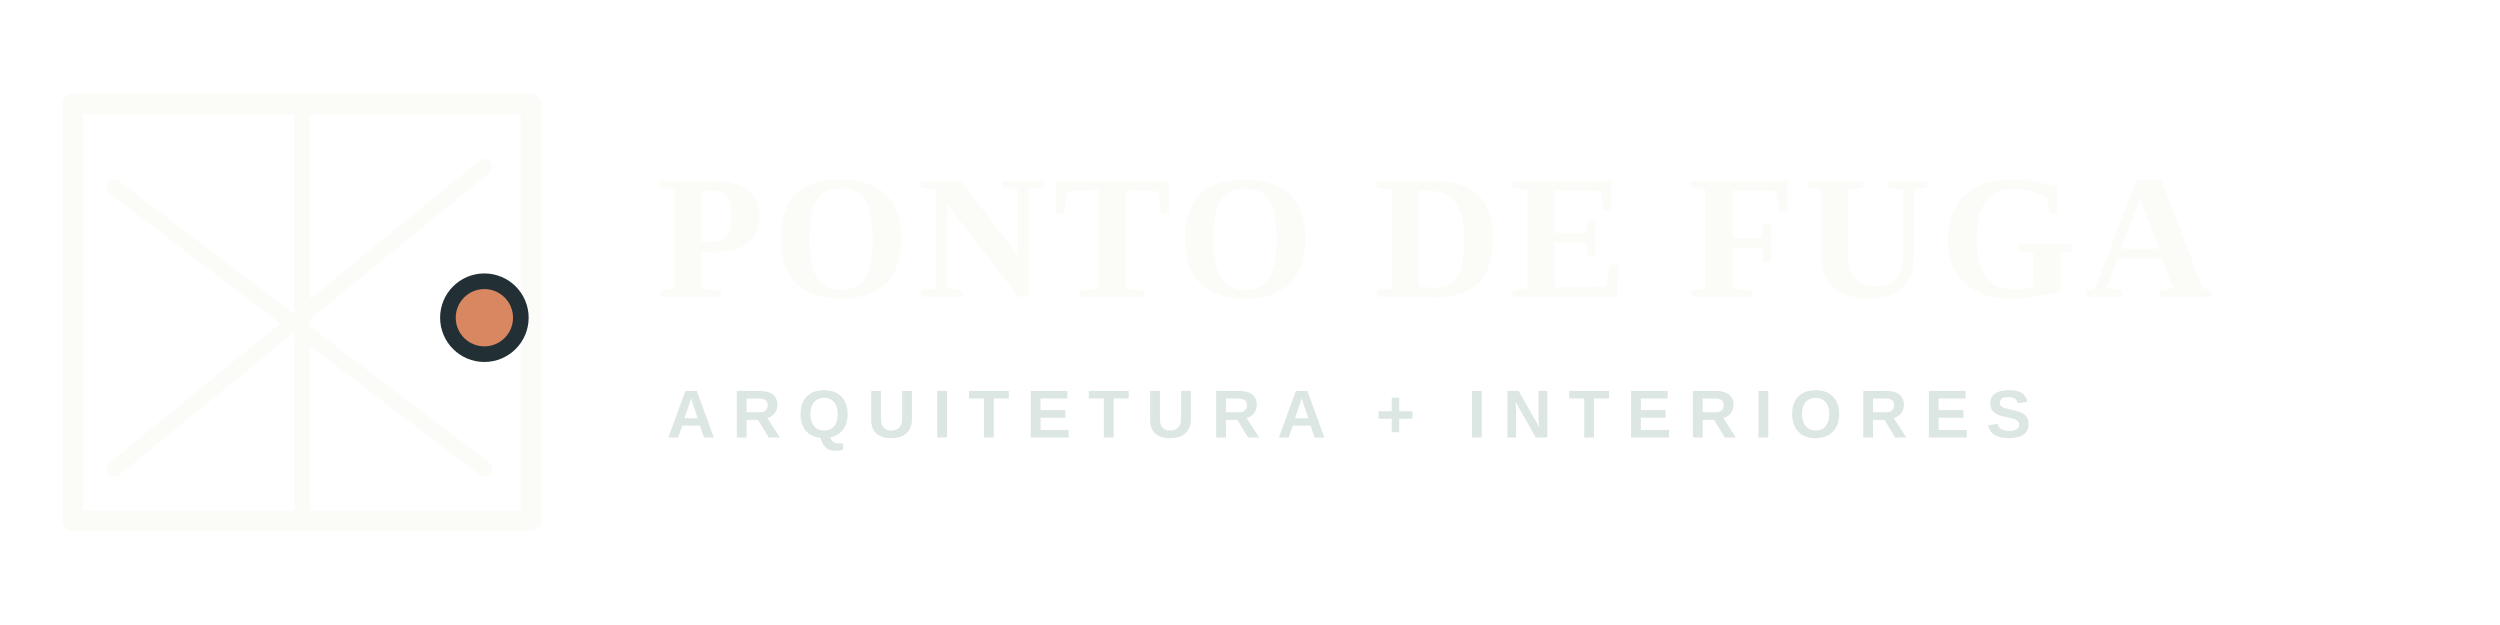
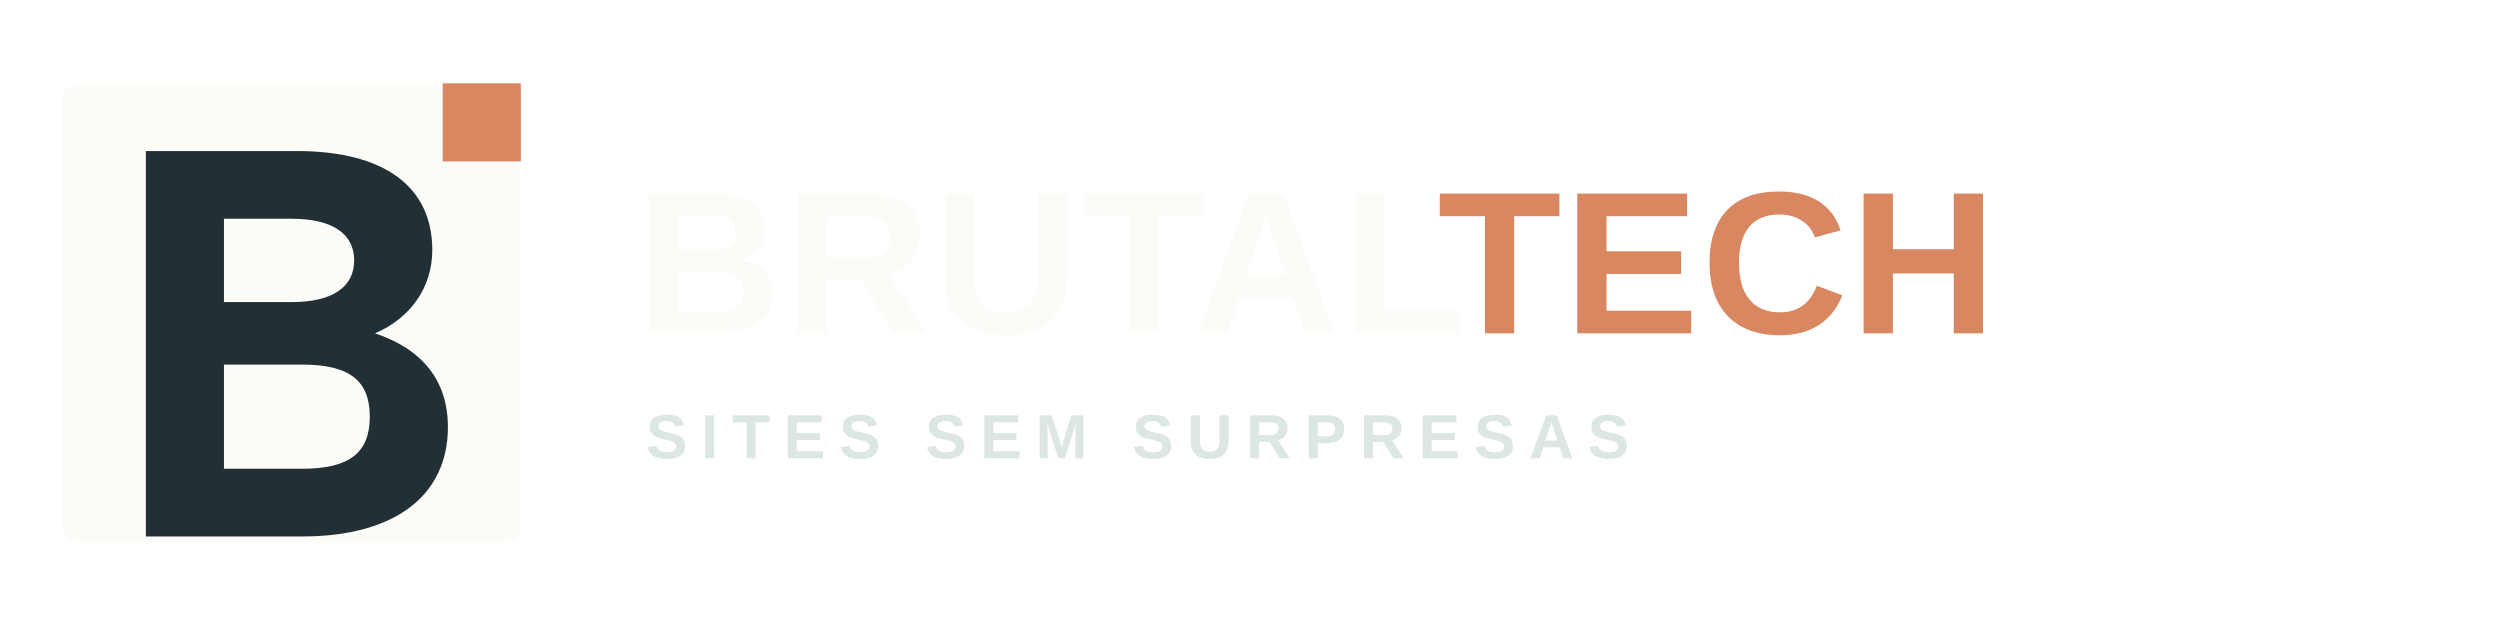
<svg xmlns="http://www.w3.org/2000/svg" width="480" height="120" viewBox="0 0 480 120" role="img" aria-labelledby="title description">
-   <g fill="none" stroke-linecap="round" stroke-linejoin="round">
-     <path d="M14 20h88v80H14z" stroke="#fbfcf8" stroke-width="4" />
-     <path d="M22 90 93 32M22 36l71 54M58 20v80" stroke="#fbfcf8" stroke-width="3" />
-     <circle cx="93" cy="61" r="7" fill="#d88760" stroke="#223036" stroke-width="3" />
-   </g>
-   <text x="126" y="57" fill="#fbfcf8" font-family="Georgia, 'Times New Roman', serif" font-size="34" font-weight="700" letter-spacing="1.5">PONTO DE FUGA</text>
-   <text x="128" y="84" fill="#dce6e3" font-family="Arial, Helvetica, sans-serif" font-size="13" font-weight="700" letter-spacing="3.2">ARQUITETURA + INTERIORES</text>
+   <rect x="12" y="16" width="88" height="88" rx="3" fill="#fbfcf8" />
+   <path fill="#223036" d="M28 29h29c17 0 26 7 26 19 0 7-4 13-11 16 9 3 14 9 14 18 0 13-10 21-28 21H28V29Zm15 13v16h13c8 0 12-3 12-8s-4-8-12-8H43Zm0 28v20h15c9 0 13-3 13-10s-4-10-13-10H43Z" />
+   <rect x="85" y="16" width="15" height="15" fill="#d88760" />
+   <text x="122" y="64" fill="#fbfcf8" font-family="Arial, Helvetica, sans-serif" font-size="39" font-weight="900" letter-spacing="0.4">BRUTAL</text>
+   <text x="276" y="64" fill="#d88760" font-family="Arial, Helvetica, sans-serif" font-size="39" font-weight="900" letter-spacing="0.4">TECH</text>
+   <text x="124" y="88" fill="#dce6e3" font-family="Arial, Helvetica, sans-serif" font-size="12" font-weight="700" letter-spacing="2.6">SITES SEM SURPRESAS</text>
</svg>
